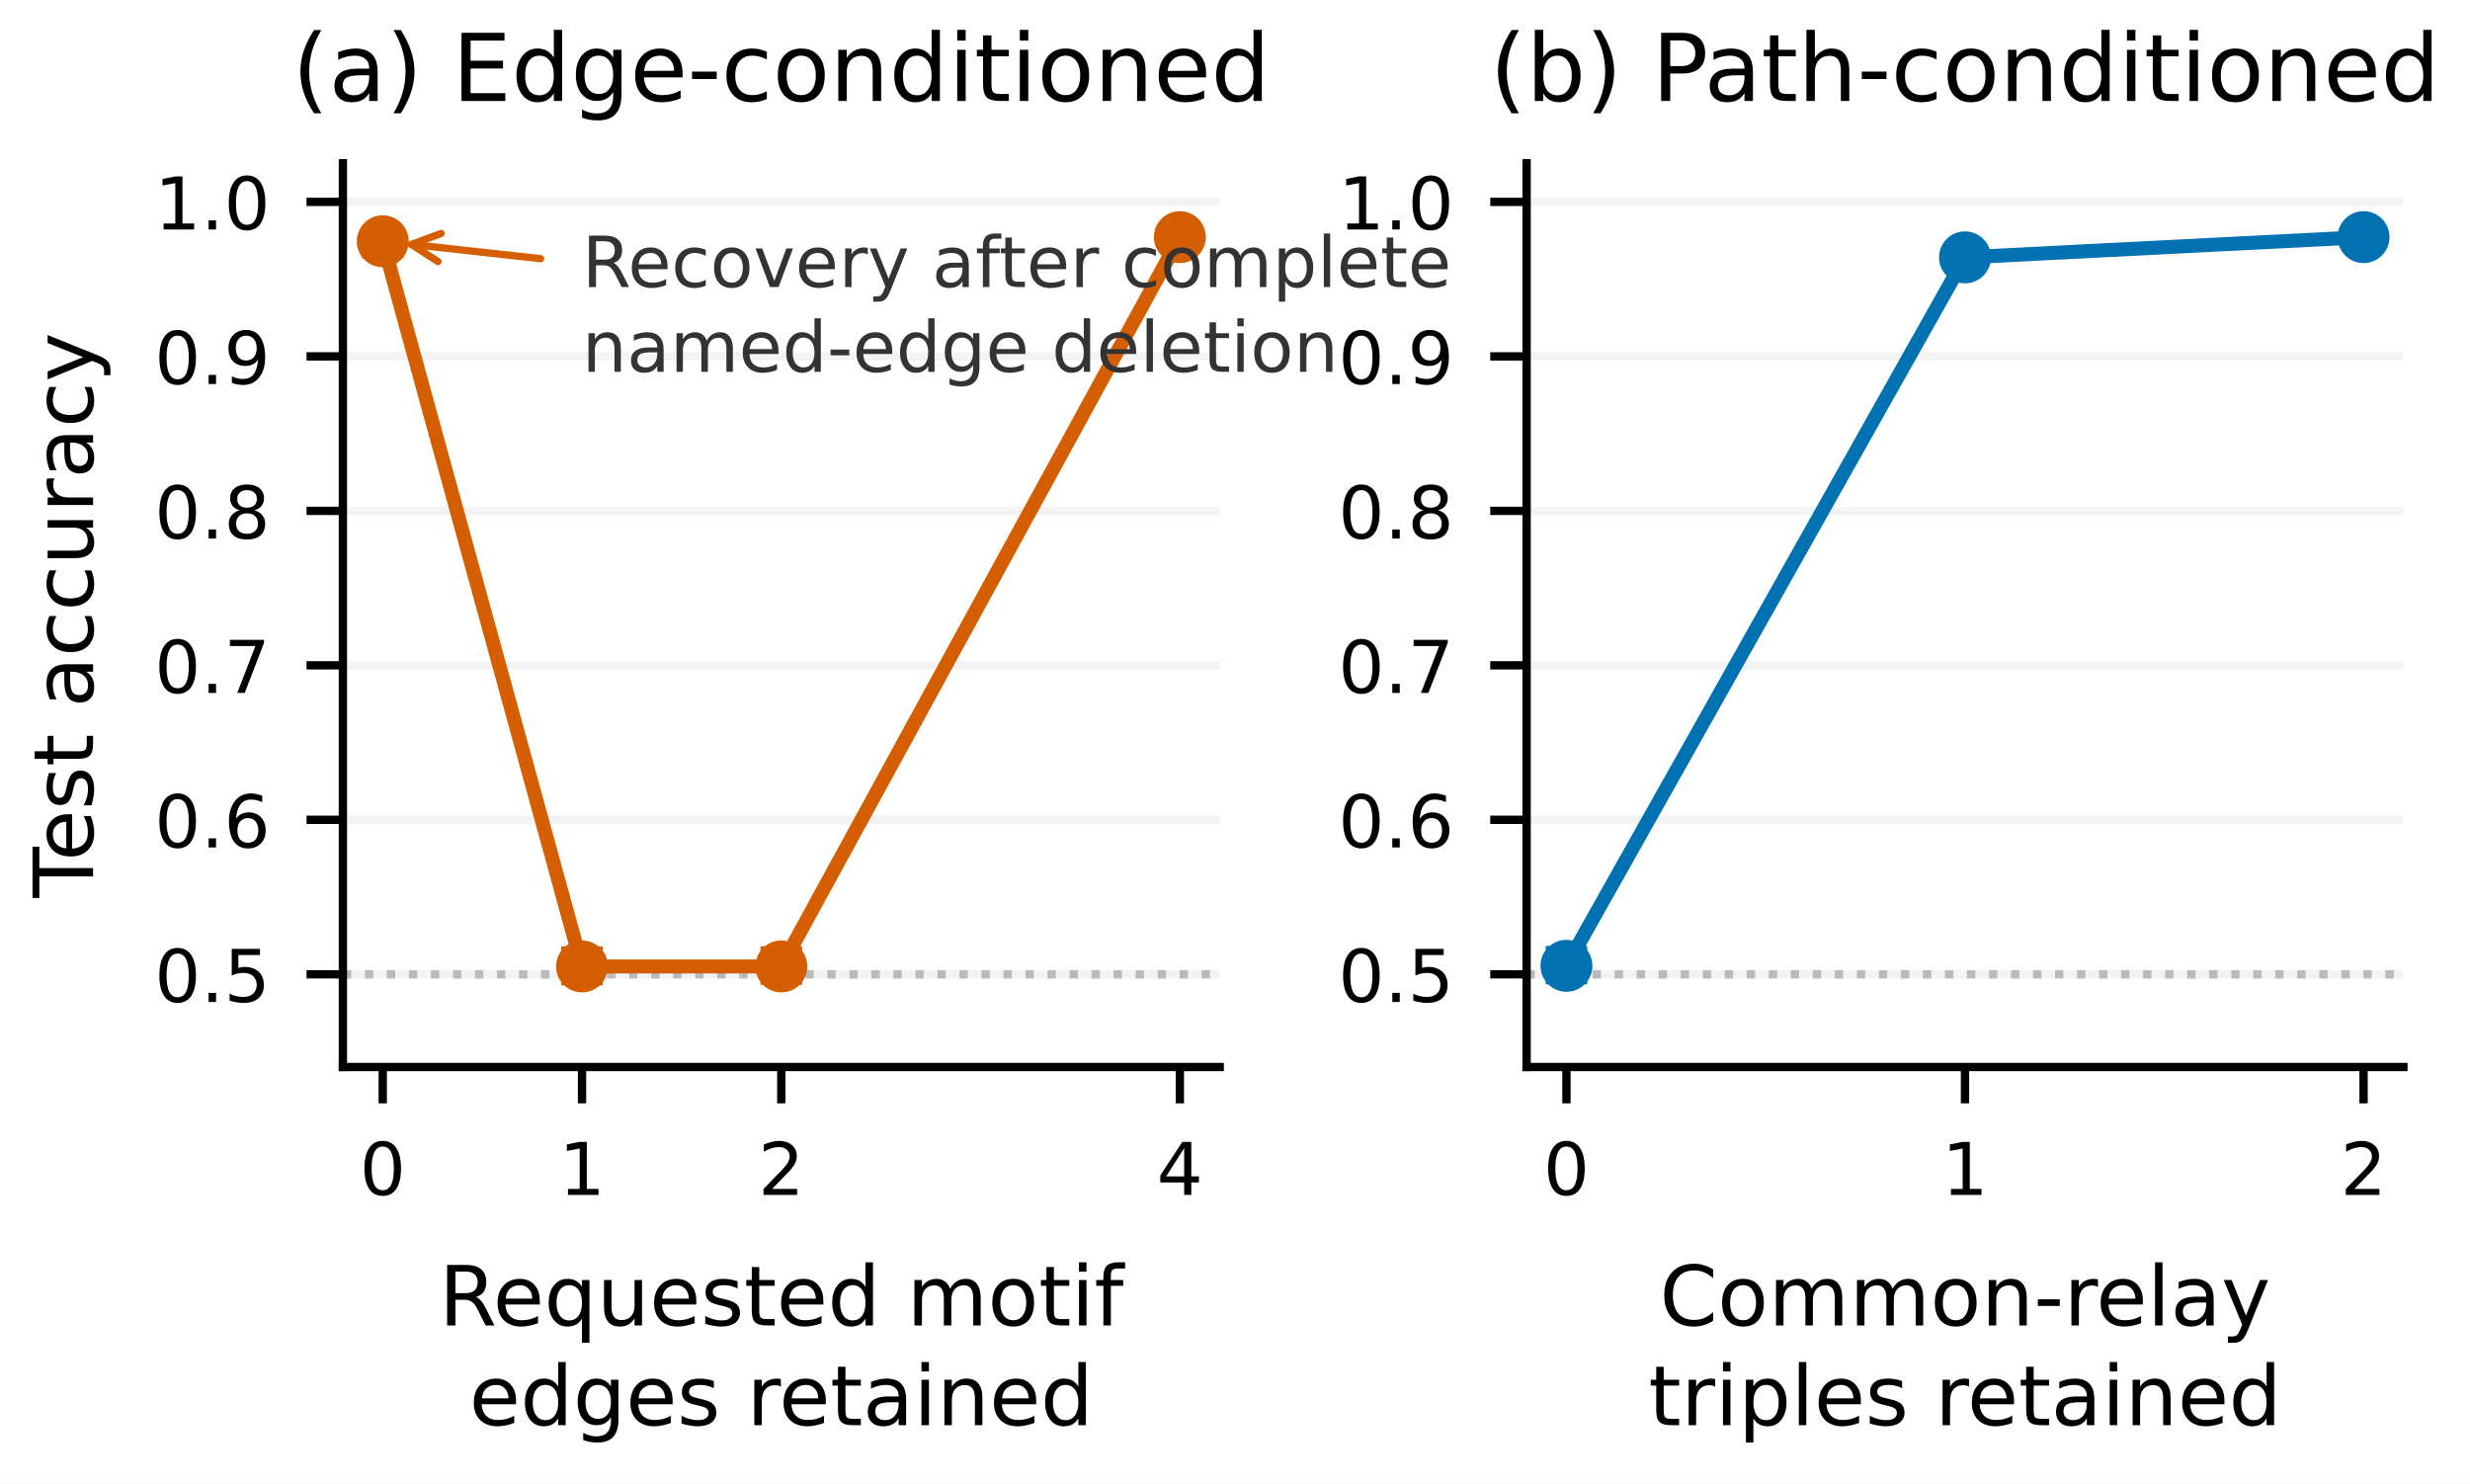
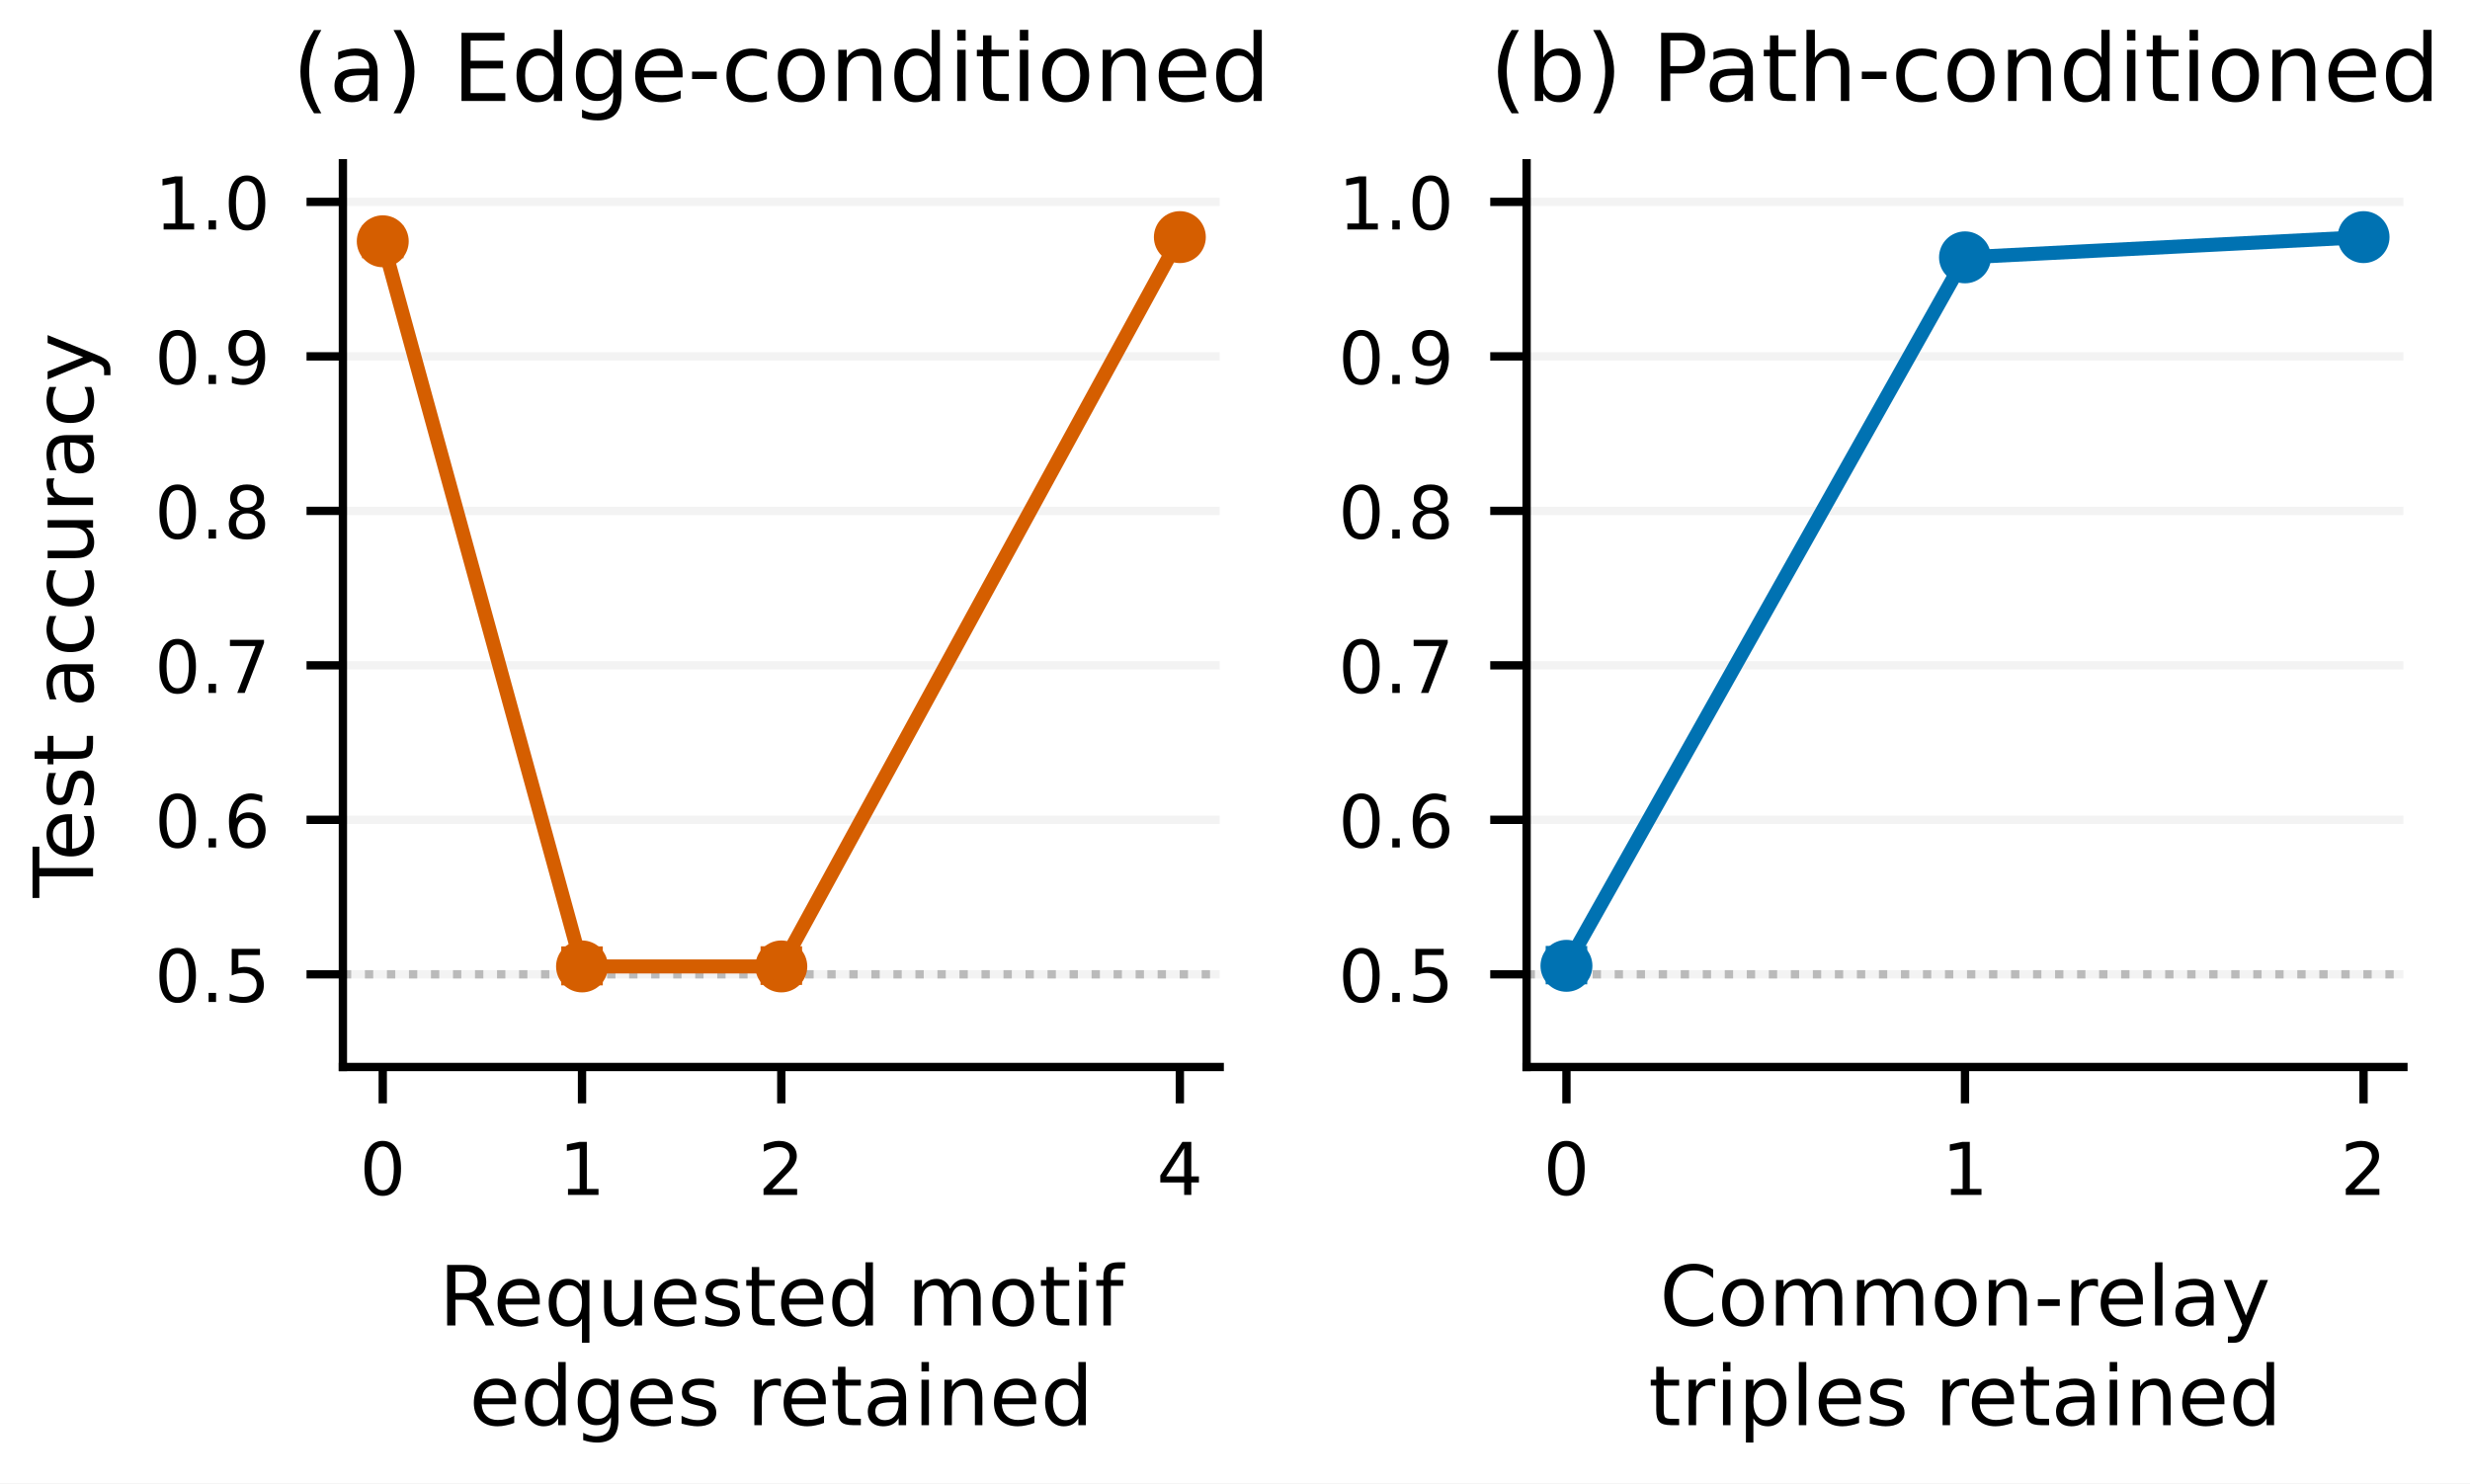
<svg xmlns="http://www.w3.org/2000/svg" xmlns:xlink="http://www.w3.org/1999/xlink" width="237.798pt" height="142.808pt" viewBox="0 0 237.798 142.808" version="1.1">
  <defs>
    <style type="text/css">*{stroke-linejoin: round; stroke-linecap: butt}</style>
  </defs>
  <g id="figure_1">
    <g id="patch_1">
      <path d="M 0 142.808  L 237.798 142.808  L 237.798 0  L 0 0  z " style="fill: #ffffff" />
    </g>
    <g id="axes_1">
      <g id="patch_2">
        <path d="M 33.012 102.723  L 117.427 102.723  L 117.427 15.719  L 33.012 15.719  z " style="fill: #ffffff" />
      </g>
      <g id="line2d_1">
-         <path d="M 33.012 93.8  L 117.427 93.8  " clip-path="url(#pa8a4998bc4)" style="fill: none; stroke-dasharray: 0.8,1.32; stroke-dashoffset: 0; stroke: #bbbbbb; stroke-width: 0.8" />
+         <path d="M 33.012 93.8  L 117.427 93.8  " clip-path="url(#pfe5680d1ae)" style="fill: none; stroke-dasharray: 0.8,1.32; stroke-dashoffset: 0; stroke: #bbbbbb; stroke-width: 0.8" />
      </g>
      <g id="matplotlib.axis_1">
        <g id="xtick_1">
          <g id="line2d_2">
            <defs>
-               <path id="m5ea8f1a9ad" d="M 0 0  L 0 3.5  " style="stroke: #000000; stroke-width: 0.8" />
+               <path id="me610dbc896" d="M 0 0  L 0 3.5  " style="stroke: #000000; stroke-width: 0.8" />
            </defs>
            <g>
-               <use xlink:href="#m5ea8f1a9ad" x="36.849" y="102.723" style="stroke: #000000; stroke-width: 0.8" />
+               <use xlink:href="#me610dbc896" x="36.849" y="102.723" style="stroke: #000000; stroke-width: 0.8" />
            </g>
          </g>
          <g id="text_1">
            <text style="font-size: 7px; font-family: 'DejaVu Sans'; text-anchor: middle" x="36.849" y="115.042" transform="rotate(-0 36.84922 115.0418)">0</text>
          </g>
        </g>
        <g id="xtick_2">
          <g id="line2d_3">
            <g>
-               <use xlink:href="#m5ea8f1a9ad" x="56.034" y="102.723" style="stroke: #000000; stroke-width: 0.8" />
+               <use xlink:href="#me610dbc896" x="56.034" y="102.723" style="stroke: #000000; stroke-width: 0.8" />
            </g>
          </g>
          <g id="text_2">
            <text style="font-size: 7px; font-family: 'DejaVu Sans'; text-anchor: middle" x="56.034" y="115.042" transform="rotate(-0 56.03436 115.0418)">1</text>
          </g>
        </g>
        <g id="xtick_3">
          <g id="line2d_4">
            <g>
-               <use xlink:href="#m5ea8f1a9ad" x="75.22" y="102.723" style="stroke: #000000; stroke-width: 0.8" />
+               <use xlink:href="#me610dbc896" x="75.22" y="102.723" style="stroke: #000000; stroke-width: 0.8" />
            </g>
          </g>
          <g id="text_3">
            <text style="font-size: 7px; font-family: 'DejaVu Sans'; text-anchor: middle" x="75.22" y="115.042" transform="rotate(-0 75.21951 115.0418)">2</text>
          </g>
        </g>
        <g id="xtick_4">
          <g id="line2d_5">
            <g>
-               <use xlink:href="#m5ea8f1a9ad" x="113.59" y="102.723" style="stroke: #000000; stroke-width: 0.8" />
+               <use xlink:href="#me610dbc896" x="113.59" y="102.723" style="stroke: #000000; stroke-width: 0.8" />
            </g>
          </g>
          <g id="text_4">
            <text style="font-size: 7px; font-family: 'DejaVu Sans'; text-anchor: middle" x="113.59" y="115.042" transform="rotate(-0 113.5898 115.0418)">4</text>
          </g>
        </g>
        <g id="text_5">
          <text style="font-size: 8px; font-family: 'DejaVu Sans'" transform="translate(42.26763 127.6029)">Requested motif</text>
          <text style="font-size: 8px; font-family: 'DejaVu Sans'" transform="translate(45.17951 137.2051)">edges retained</text>
        </g>
      </g>
      <g id="matplotlib.axis_2">
        <g id="ytick_1">
          <g id="line2d_6">
-             <path d="M 33.012 93.8  L 117.427 93.8  " clip-path="url(#pa8a4998bc4)" style="fill: none; stroke: #b0b0b0; stroke-opacity: 0.16; stroke-width: 0.8; stroke-linecap: square" />
+             <path d="M 33.012 93.8  L 117.427 93.8  " clip-path="url(#pfe5680d1ae)" style="fill: none; stroke: #b0b0b0; stroke-opacity: 0.16; stroke-width: 0.8; stroke-linecap: square" />
          </g>
          <g id="line2d_7">
            <defs>
-               <path id="mc6c88fe4d4" d="M 0 0  L -3.5 0  " style="stroke: #000000; stroke-width: 0.8" />
+               <path id="m4365050346" d="M 0 0  L -3.5 0  " style="stroke: #000000; stroke-width: 0.8" />
            </defs>
            <g>
-               <use xlink:href="#mc6c88fe4d4" x="33.012" y="93.8" style="stroke: #000000; stroke-width: 0.8" />
+               <use xlink:href="#m4365050346" x="33.012" y="93.8" style="stroke: #000000; stroke-width: 0.8" />
            </g>
          </g>
          <g id="text_6">
            <text style="font-size: 7px; font-family: 'DejaVu Sans'; text-anchor: end" x="26.012" y="96.459" transform="rotate(-0 26.01219 96.459)">0.5</text>
          </g>
        </g>
        <g id="ytick_2">
          <g id="line2d_8">
-             <path d="M 33.012 78.927  L 117.427 78.927  " clip-path="url(#pa8a4998bc4)" style="fill: none; stroke: #b0b0b0; stroke-opacity: 0.16; stroke-width: 0.8; stroke-linecap: square" />
+             <path d="M 33.012 78.927  L 117.427 78.927  " clip-path="url(#pfe5680d1ae)" style="fill: none; stroke: #b0b0b0; stroke-opacity: 0.16; stroke-width: 0.8; stroke-linecap: square" />
          </g>
          <g id="line2d_9">
            <g>
-               <use xlink:href="#mc6c88fe4d4" x="33.012" y="78.927" style="stroke: #000000; stroke-width: 0.8" />
+               <use xlink:href="#m4365050346" x="33.012" y="78.927" style="stroke: #000000; stroke-width: 0.8" />
            </g>
          </g>
          <g id="text_7">
            <text style="font-size: 7px; font-family: 'DejaVu Sans'; text-anchor: end" x="26.012" y="81.586" transform="rotate(-0 26.01219 81.58639)">0.6</text>
          </g>
        </g>
        <g id="ytick_3">
          <g id="line2d_10">
-             <path d="M 33.012 64.055  L 117.427 64.055  " clip-path="url(#pa8a4998bc4)" style="fill: none; stroke: #b0b0b0; stroke-opacity: 0.16; stroke-width: 0.8; stroke-linecap: square" />
+             <path d="M 33.012 64.055  L 117.427 64.055  " clip-path="url(#pfe5680d1ae)" style="fill: none; stroke: #b0b0b0; stroke-opacity: 0.16; stroke-width: 0.8; stroke-linecap: square" />
          </g>
          <g id="line2d_11">
            <g>
-               <use xlink:href="#mc6c88fe4d4" x="33.012" y="64.055" style="stroke: #000000; stroke-width: 0.8" />
+               <use xlink:href="#m4365050346" x="33.012" y="64.055" style="stroke: #000000; stroke-width: 0.8" />
            </g>
          </g>
          <g id="text_8">
            <text style="font-size: 7px; font-family: 'DejaVu Sans'; text-anchor: end" x="26.012" y="66.714" transform="rotate(-0 26.01219 66.71377)">0.7</text>
          </g>
        </g>
        <g id="ytick_4">
          <g id="line2d_12">
-             <path d="M 33.012 49.182  L 117.427 49.182  " clip-path="url(#pa8a4998bc4)" style="fill: none; stroke: #b0b0b0; stroke-opacity: 0.16; stroke-width: 0.8; stroke-linecap: square" />
+             <path d="M 33.012 49.182  L 117.427 49.182  " clip-path="url(#pfe5680d1ae)" style="fill: none; stroke: #b0b0b0; stroke-opacity: 0.16; stroke-width: 0.8; stroke-linecap: square" />
          </g>
          <g id="line2d_13">
            <g>
-               <use xlink:href="#mc6c88fe4d4" x="33.012" y="49.182" style="stroke: #000000; stroke-width: 0.8" />
+               <use xlink:href="#m4365050346" x="33.012" y="49.182" style="stroke: #000000; stroke-width: 0.8" />
            </g>
          </g>
          <g id="text_9">
            <text style="font-size: 7px; font-family: 'DejaVu Sans'; text-anchor: end" x="26.012" y="51.841" transform="rotate(-0 26.01219 51.84116)">0.8</text>
          </g>
        </g>
        <g id="ytick_5">
          <g id="line2d_14">
-             <path d="M 33.012 34.309  L 117.427 34.309  " clip-path="url(#pa8a4998bc4)" style="fill: none; stroke: #b0b0b0; stroke-opacity: 0.16; stroke-width: 0.8; stroke-linecap: square" />
+             <path d="M 33.012 34.309  L 117.427 34.309  " clip-path="url(#pfe5680d1ae)" style="fill: none; stroke: #b0b0b0; stroke-opacity: 0.16; stroke-width: 0.8; stroke-linecap: square" />
          </g>
          <g id="line2d_15">
            <g>
-               <use xlink:href="#mc6c88fe4d4" x="33.012" y="34.309" style="stroke: #000000; stroke-width: 0.8" />
+               <use xlink:href="#m4365050346" x="33.012" y="34.309" style="stroke: #000000; stroke-width: 0.8" />
            </g>
          </g>
          <g id="text_10">
            <text style="font-size: 7px; font-family: 'DejaVu Sans'; text-anchor: end" x="26.012" y="36.969" transform="rotate(-0 26.01219 36.96854)">0.9</text>
          </g>
        </g>
        <g id="ytick_6">
          <g id="line2d_16">
-             <path d="M 33.012 19.437  L 117.427 19.437  " clip-path="url(#pa8a4998bc4)" style="fill: none; stroke: #b0b0b0; stroke-opacity: 0.16; stroke-width: 0.8; stroke-linecap: square" />
+             <path d="M 33.012 19.437  L 117.427 19.437  " clip-path="url(#pfe5680d1ae)" style="fill: none; stroke: #b0b0b0; stroke-opacity: 0.16; stroke-width: 0.8; stroke-linecap: square" />
          </g>
          <g id="line2d_17">
            <g>
-               <use xlink:href="#mc6c88fe4d4" x="33.012" y="19.437" style="stroke: #000000; stroke-width: 0.8" />
+               <use xlink:href="#m4365050346" x="33.012" y="19.437" style="stroke: #000000; stroke-width: 0.8" />
            </g>
          </g>
          <g id="text_11">
            <text style="font-size: 7px; font-family: 'DejaVu Sans'; text-anchor: end" x="26.012" y="22.096" transform="rotate(-0 26.01219 22.09593)">1.0</text>
          </g>
        </g>
        <g id="text_12">
          <text style="font-size: 8px; font-family: 'DejaVu Sans'; text-anchor: middle" x="8.958" y="59.221" transform="rotate(-90 8.958125 59.22099)">Test accuracy</text>
        </g>
      </g>
      <g id="LineCollection_1">
-         <path d="M 36.849 24.36  L 36.849 22.233  " clip-path="url(#pa8a4998bc4)" style="fill: none; stroke: #d55e00; stroke-width: 0.8" />
-         <path d="M 56.034 94.365  L 56.034 91.614  " clip-path="url(#pa8a4998bc4)" style="fill: none; stroke: #d55e00; stroke-width: 0.8" />
-         <path d="M 75.22 94.32  L 75.22 91.599  " clip-path="url(#pa8a4998bc4)" style="fill: none; stroke: #d55e00; stroke-width: 0.8" />
-         <path d="M 113.59 23.497  L 113.59 22.114  " clip-path="url(#pa8a4998bc4)" style="fill: none; stroke: #d55e00; stroke-width: 0.8" />
+         <path d="M 36.849 24.36  L 36.849 22.233  " clip-path="url(#pfe5680d1ae)" style="fill: none; stroke: #d55e00; stroke-width: 0.8" />
+         <path d="M 56.034 94.365  L 56.034 91.614  " clip-path="url(#pfe5680d1ae)" style="fill: none; stroke: #d55e00; stroke-width: 0.8" />
+         <path d="M 75.22 94.32  L 75.22 91.599  " clip-path="url(#pfe5680d1ae)" style="fill: none; stroke: #d55e00; stroke-width: 0.8" />
+         <path d="M 113.59 23.497  L 113.59 22.114  " clip-path="url(#pfe5680d1ae)" style="fill: none; stroke: #d55e00; stroke-width: 0.8" />
      </g>
      <g id="line2d_18">
        <defs>
-           <path id="meb75e495bd" d="M 2 0  L -2 -0  " style="stroke: #d55e00" />
+           <path id="mec20d4010a" d="M 2 0  L -2 -0  " style="stroke: #d55e00" />
        </defs>
-         <g clip-path="url(#pa8a4998bc4)">
-           <use xlink:href="#meb75e495bd" x="36.849" y="24.36" style="fill: #d55e00; stroke: #d55e00" />
-           <use xlink:href="#meb75e495bd" x="56.034" y="94.365" style="fill: #d55e00; stroke: #d55e00" />
-           <use xlink:href="#meb75e495bd" x="75.22" y="94.32" style="fill: #d55e00; stroke: #d55e00" />
-           <use xlink:href="#meb75e495bd" x="113.59" y="23.497" style="fill: #d55e00; stroke: #d55e00" />
+         <g clip-path="url(#pfe5680d1ae)">
+           <use xlink:href="#mec20d4010a" x="36.849" y="24.36" style="fill: #d55e00; stroke: #d55e00" />
+           <use xlink:href="#mec20d4010a" x="56.034" y="94.365" style="fill: #d55e00; stroke: #d55e00" />
+           <use xlink:href="#mec20d4010a" x="75.22" y="94.32" style="fill: #d55e00; stroke: #d55e00" />
+           <use xlink:href="#mec20d4010a" x="113.59" y="23.497" style="fill: #d55e00; stroke: #d55e00" />
        </g>
      </g>
      <g id="line2d_19">
-         <g clip-path="url(#pa8a4998bc4)">
-           <use xlink:href="#meb75e495bd" x="36.849" y="22.233" style="fill: #d55e00; stroke: #d55e00" />
-           <use xlink:href="#meb75e495bd" x="56.034" y="91.614" style="fill: #d55e00; stroke: #d55e00" />
-           <use xlink:href="#meb75e495bd" x="75.22" y="91.599" style="fill: #d55e00; stroke: #d55e00" />
-           <use xlink:href="#meb75e495bd" x="113.59" y="22.114" style="fill: #d55e00; stroke: #d55e00" />
+         <g clip-path="url(#pfe5680d1ae)">
+           <use xlink:href="#mec20d4010a" x="36.849" y="22.233" style="fill: #d55e00; stroke: #d55e00" />
+           <use xlink:href="#mec20d4010a" x="56.034" y="91.614" style="fill: #d55e00; stroke: #d55e00" />
+           <use xlink:href="#mec20d4010a" x="75.22" y="91.599" style="fill: #d55e00; stroke: #d55e00" />
+           <use xlink:href="#mec20d4010a" x="113.59" y="22.114" style="fill: #d55e00; stroke: #d55e00" />
        </g>
      </g>
      <g id="line2d_20">
-         <path d="M 36.849 23.229  L 56.034 93.041  L 75.22 93.041  L 113.59 22.828  " clip-path="url(#pa8a4998bc4)" style="fill: none; stroke: #d55e00; stroke-width: 1.35; stroke-linecap: square" />
+         <path d="M 36.849 23.229  L 56.034 93.041  L 75.22 93.041  L 113.59 22.828  " clip-path="url(#pfe5680d1ae)" style="fill: none; stroke: #d55e00; stroke-width: 1.35; stroke-linecap: square" />
        <defs>
-           <path id="mc18304b88e" d="M 0 2  C 0.53 2 1.039 1.789 1.414 1.414  C 1.789 1.039 2 0.53 2 0  C 2 -0.53 1.789 -1.039 1.414 -1.414  C 1.039 -1.789 0.53 -2 0 -2  C -0.53 -2 -1.039 -1.789 -1.414 -1.414  C -1.789 -1.039 -2 -0.53 -2 0  C -2 0.53 -1.789 1.039 -1.414 1.414  C -1.039 1.789 -0.53 2 0 2  z " style="stroke: #d55e00" />
+           <path id="m91709ad49d" d="M 0 2  C 0.53 2 1.039 1.789 1.414 1.414  C 1.789 1.039 2 0.53 2 0  C 2 -0.53 1.789 -1.039 1.414 -1.414  C 1.039 -1.789 0.53 -2 0 -2  C -0.53 -2 -1.039 -1.789 -1.414 -1.414  C -1.789 -1.039 -2 -0.53 -2 0  C -2 0.53 -1.789 1.039 -1.414 1.414  C -1.039 1.789 -0.53 2 0 2  z " style="stroke: #d55e00" />
        </defs>
-         <g clip-path="url(#pa8a4998bc4)">
-           <use xlink:href="#mc18304b88e" x="36.849" y="23.229" style="fill: #d55e00; stroke: #d55e00" />
-           <use xlink:href="#mc18304b88e" x="56.034" y="93.041" style="fill: #d55e00; stroke: #d55e00" />
-           <use xlink:href="#mc18304b88e" x="75.22" y="93.041" style="fill: #d55e00; stroke: #d55e00" />
-           <use xlink:href="#mc18304b88e" x="113.59" y="22.828" style="fill: #d55e00; stroke: #d55e00" />
+         <g clip-path="url(#pfe5680d1ae)">
+           <use xlink:href="#m91709ad49d" x="36.849" y="23.229" style="fill: #d55e00; stroke: #d55e00" />
+           <use xlink:href="#m91709ad49d" x="56.034" y="93.041" style="fill: #d55e00; stroke: #d55e00" />
+           <use xlink:href="#m91709ad49d" x="75.22" y="93.041" style="fill: #d55e00; stroke: #d55e00" />
+           <use xlink:href="#m91709ad49d" x="113.59" y="22.828" style="fill: #d55e00; stroke: #d55e00" />
        </g>
      </g>
      <g id="patch_3">
        <path d="M 33.012 102.723  L 33.012 15.719  " style="fill: none; stroke: #000000; stroke-width: 0.8; stroke-linejoin: miter; stroke-linecap: square" />
      </g>
      <g id="patch_4">
        <path d="M 33.012 102.723  L 117.427 102.723  " style="fill: none; stroke: #000000; stroke-width: 0.8; stroke-linejoin: miter; stroke-linecap: square" />
      </g>
-       <g id="patch_5">
-         <path d="M 52.05 24.903  Q 45.442 24.175 39.613 23.533  " style="fill: none; stroke: #d55e00; stroke-width: 0.7; stroke-linecap: round" />
-         <path d="M 42.167 25.183  L 39.613 23.533  L 42.465 22.479  " style="fill: none; stroke: #d55e00; stroke-width: 0.7; stroke-linecap: round" />
-       </g>
      <g id="text_13">
-         <text style="font-size: 6.8px; font-family: 'DejaVu Sans'; fill: #333333" transform="translate(56.03436 27.63477)">Recovery after complete</text>
-         <text style="font-size: 6.8px; font-family: 'DejaVu Sans'; fill: #333333" transform="translate(56.03436 35.79662)">named-edge deletion</text>
-       </g>
-       <g id="text_14">
        <text style="font-size: 9px; font-family: 'DejaVu Sans'; text-anchor: middle" x="75.22" y="9.719" transform="rotate(-0 75.21951 9.718594)">(a) Edge-conditioned</text>
      </g>
    </g>
    <g id="axes_2">
-       <g id="patch_6">
+       <g id="patch_5">
        <path d="M 146.972 102.723  L 231.387 102.723  L 231.387 15.719  L 146.972 15.719  z " style="fill: #ffffff" />
      </g>
      <g id="line2d_21">
-         <path d="M 146.972 93.8  L 231.387 93.8  " clip-path="url(#p4f7bcbe5f2)" style="fill: none; stroke-dasharray: 0.8,1.32; stroke-dashoffset: 0; stroke: #bbbbbb; stroke-width: 0.8" />
+         <path d="M 146.972 93.8  L 231.387 93.8  " clip-path="url(#p229c67ec4b)" style="fill: none; stroke-dasharray: 0.8,1.32; stroke-dashoffset: 0; stroke: #bbbbbb; stroke-width: 0.8" />
      </g>
      <g id="matplotlib.axis_3">
        <g id="xtick_5">
          <g id="line2d_22">
            <g>
-               <use xlink:href="#m5ea8f1a9ad" x="150.809" y="102.723" style="stroke: #000000; stroke-width: 0.8" />
-             </g>
-           </g>
-           <g id="text_15">
+               <use xlink:href="#me610dbc896" x="150.809" y="102.723" style="stroke: #000000; stroke-width: 0.8" />
+             </g>
+           </g>
+           <g id="text_14">
            <text style="font-size: 7px; font-family: 'DejaVu Sans'; text-anchor: middle" x="150.809" y="115.042" transform="rotate(-0 150.809 115.0418)">0</text>
          </g>
        </g>
        <g id="xtick_6">
          <g id="line2d_23">
            <g>
-               <use xlink:href="#m5ea8f1a9ad" x="189.179" y="102.723" style="stroke: #000000; stroke-width: 0.8" />
-             </g>
-           </g>
-           <g id="text_16">
+               <use xlink:href="#me610dbc896" x="189.179" y="102.723" style="stroke: #000000; stroke-width: 0.8" />
+             </g>
+           </g>
+           <g id="text_15">
            <text style="font-size: 7px; font-family: 'DejaVu Sans'; text-anchor: middle" x="189.179" y="115.042" transform="rotate(-0 189.1793 115.0418)">1</text>
          </g>
        </g>
        <g id="xtick_7">
          <g id="line2d_24">
            <g>
-               <use xlink:href="#m5ea8f1a9ad" x="227.55" y="102.723" style="stroke: #000000; stroke-width: 0.8" />
-             </g>
-           </g>
-           <g id="text_17">
+               <use xlink:href="#me610dbc896" x="227.55" y="102.723" style="stroke: #000000; stroke-width: 0.8" />
+             </g>
+           </g>
+           <g id="text_16">
            <text style="font-size: 7px; font-family: 'DejaVu Sans'; text-anchor: middle" x="227.55" y="115.042" transform="rotate(-0 227.5496 115.0418)">2</text>
          </g>
        </g>
-         <g id="text_18">
+         <g id="text_17">
          <text style="font-size: 8px; font-family: 'DejaVu Sans'" transform="translate(159.773 127.6029)">Common-relay</text>
          <text style="font-size: 8px; font-family: 'DejaVu Sans'" transform="translate(158.7049 137.2051)">triples retained</text>
        </g>
      </g>
      <g id="matplotlib.axis_4">
        <g id="ytick_7">
          <g id="line2d_25">
-             <path d="M 146.972 93.8  L 231.387 93.8  " clip-path="url(#p4f7bcbe5f2)" style="fill: none; stroke: #b0b0b0; stroke-opacity: 0.16; stroke-width: 0.8; stroke-linecap: square" />
+             <path d="M 146.972 93.8  L 231.387 93.8  " clip-path="url(#p229c67ec4b)" style="fill: none; stroke: #b0b0b0; stroke-opacity: 0.16; stroke-width: 0.8; stroke-linecap: square" />
          </g>
          <g id="line2d_26">
            <g>
-               <use xlink:href="#mc6c88fe4d4" x="146.972" y="93.8" style="stroke: #000000; stroke-width: 0.8" />
-             </g>
-           </g>
-           <g id="text_19">
+               <use xlink:href="#m4365050346" x="146.972" y="93.8" style="stroke: #000000; stroke-width: 0.8" />
+             </g>
+           </g>
+           <g id="text_18">
            <text style="font-size: 7px; font-family: 'DejaVu Sans'; text-anchor: end" x="139.972" y="96.459" transform="rotate(-0 139.9719 96.459)">0.5</text>
          </g>
        </g>
        <g id="ytick_8">
          <g id="line2d_27">
-             <path d="M 146.972 78.927  L 231.387 78.927  " clip-path="url(#p4f7bcbe5f2)" style="fill: none; stroke: #b0b0b0; stroke-opacity: 0.16; stroke-width: 0.8; stroke-linecap: square" />
+             <path d="M 146.972 78.927  L 231.387 78.927  " clip-path="url(#p229c67ec4b)" style="fill: none; stroke: #b0b0b0; stroke-opacity: 0.16; stroke-width: 0.8; stroke-linecap: square" />
          </g>
          <g id="line2d_28">
            <g>
-               <use xlink:href="#mc6c88fe4d4" x="146.972" y="78.927" style="stroke: #000000; stroke-width: 0.8" />
-             </g>
-           </g>
-           <g id="text_20">
+               <use xlink:href="#m4365050346" x="146.972" y="78.927" style="stroke: #000000; stroke-width: 0.8" />
+             </g>
+           </g>
+           <g id="text_19">
            <text style="font-size: 7px; font-family: 'DejaVu Sans'; text-anchor: end" x="139.972" y="81.586" transform="rotate(-0 139.9719 81.58639)">0.6</text>
          </g>
        </g>
        <g id="ytick_9">
          <g id="line2d_29">
-             <path d="M 146.972 64.055  L 231.387 64.055  " clip-path="url(#p4f7bcbe5f2)" style="fill: none; stroke: #b0b0b0; stroke-opacity: 0.16; stroke-width: 0.8; stroke-linecap: square" />
+             <path d="M 146.972 64.055  L 231.387 64.055  " clip-path="url(#p229c67ec4b)" style="fill: none; stroke: #b0b0b0; stroke-opacity: 0.16; stroke-width: 0.8; stroke-linecap: square" />
          </g>
          <g id="line2d_30">
            <g>
-               <use xlink:href="#mc6c88fe4d4" x="146.972" y="64.055" style="stroke: #000000; stroke-width: 0.8" />
-             </g>
-           </g>
-           <g id="text_21">
+               <use xlink:href="#m4365050346" x="146.972" y="64.055" style="stroke: #000000; stroke-width: 0.8" />
+             </g>
+           </g>
+           <g id="text_20">
            <text style="font-size: 7px; font-family: 'DejaVu Sans'; text-anchor: end" x="139.972" y="66.714" transform="rotate(-0 139.9719 66.71377)">0.7</text>
          </g>
        </g>
        <g id="ytick_10">
          <g id="line2d_31">
-             <path d="M 146.972 49.182  L 231.387 49.182  " clip-path="url(#p4f7bcbe5f2)" style="fill: none; stroke: #b0b0b0; stroke-opacity: 0.16; stroke-width: 0.8; stroke-linecap: square" />
+             <path d="M 146.972 49.182  L 231.387 49.182  " clip-path="url(#p229c67ec4b)" style="fill: none; stroke: #b0b0b0; stroke-opacity: 0.16; stroke-width: 0.8; stroke-linecap: square" />
          </g>
          <g id="line2d_32">
            <g>
-               <use xlink:href="#mc6c88fe4d4" x="146.972" y="49.182" style="stroke: #000000; stroke-width: 0.8" />
-             </g>
-           </g>
-           <g id="text_22">
+               <use xlink:href="#m4365050346" x="146.972" y="49.182" style="stroke: #000000; stroke-width: 0.8" />
+             </g>
+           </g>
+           <g id="text_21">
            <text style="font-size: 7px; font-family: 'DejaVu Sans'; text-anchor: end" x="139.972" y="51.841" transform="rotate(-0 139.9719 51.84116)">0.8</text>
          </g>
        </g>
        <g id="ytick_11">
          <g id="line2d_33">
-             <path d="M 146.972 34.309  L 231.387 34.309  " clip-path="url(#p4f7bcbe5f2)" style="fill: none; stroke: #b0b0b0; stroke-opacity: 0.16; stroke-width: 0.8; stroke-linecap: square" />
+             <path d="M 146.972 34.309  L 231.387 34.309  " clip-path="url(#p229c67ec4b)" style="fill: none; stroke: #b0b0b0; stroke-opacity: 0.16; stroke-width: 0.8; stroke-linecap: square" />
          </g>
          <g id="line2d_34">
            <g>
-               <use xlink:href="#mc6c88fe4d4" x="146.972" y="34.309" style="stroke: #000000; stroke-width: 0.8" />
-             </g>
-           </g>
-           <g id="text_23">
+               <use xlink:href="#m4365050346" x="146.972" y="34.309" style="stroke: #000000; stroke-width: 0.8" />
+             </g>
+           </g>
+           <g id="text_22">
            <text style="font-size: 7px; font-family: 'DejaVu Sans'; text-anchor: end" x="139.972" y="36.969" transform="rotate(-0 139.9719 36.96854)">0.9</text>
          </g>
        </g>
        <g id="ytick_12">
          <g id="line2d_35">
-             <path d="M 146.972 19.437  L 231.387 19.437  " clip-path="url(#p4f7bcbe5f2)" style="fill: none; stroke: #b0b0b0; stroke-opacity: 0.16; stroke-width: 0.8; stroke-linecap: square" />
+             <path d="M 146.972 19.437  L 231.387 19.437  " clip-path="url(#p229c67ec4b)" style="fill: none; stroke: #b0b0b0; stroke-opacity: 0.16; stroke-width: 0.8; stroke-linecap: square" />
          </g>
          <g id="line2d_36">
            <g>
-               <use xlink:href="#mc6c88fe4d4" x="146.972" y="19.437" style="stroke: #000000; stroke-width: 0.8" />
-             </g>
-           </g>
-           <g id="text_24">
+               <use xlink:href="#m4365050346" x="146.972" y="19.437" style="stroke: #000000; stroke-width: 0.8" />
+             </g>
+           </g>
+           <g id="text_23">
            <text style="font-size: 7px; font-family: 'DejaVu Sans'; text-anchor: end" x="139.972" y="22.096" transform="rotate(-0 139.9719 22.09593)">1.0</text>
          </g>
        </g>
      </g>
      <g id="LineCollection_2">
-         <path d="M 150.809 94.261  L 150.809 91.569  " clip-path="url(#p4f7bcbe5f2)" style="fill: none; stroke: #0072b2; stroke-width: 0.8" />
-         <path d="M 189.179 25.564  L 189.179 24.003  " clip-path="url(#p4f7bcbe5f2)" style="fill: none; stroke: #0072b2; stroke-width: 0.8" />
-         <path d="M 227.55 23.497  L 227.55 22.114  " clip-path="url(#p4f7bcbe5f2)" style="fill: none; stroke: #0072b2; stroke-width: 0.8" />
+         <path d="M 150.809 94.261  L 150.809 91.569  " clip-path="url(#p229c67ec4b)" style="fill: none; stroke: #0072b2; stroke-width: 0.8" />
+         <path d="M 189.179 25.564  L 189.179 24.003  " clip-path="url(#p229c67ec4b)" style="fill: none; stroke: #0072b2; stroke-width: 0.8" />
+         <path d="M 227.55 23.497  L 227.55 22.114  " clip-path="url(#p229c67ec4b)" style="fill: none; stroke: #0072b2; stroke-width: 0.8" />
      </g>
      <g id="line2d_37">
        <defs>
-           <path id="m4c00fa308b" d="M 2 0  L -2 -0  " style="stroke: #0072b2" />
+           <path id="md44e592e6a" d="M 2 0  L -2 -0  " style="stroke: #0072b2" />
        </defs>
-         <g clip-path="url(#p4f7bcbe5f2)">
-           <use xlink:href="#m4c00fa308b" x="150.809" y="94.261" style="fill: #0072b2; stroke: #0072b2" />
-           <use xlink:href="#m4c00fa308b" x="189.179" y="25.564" style="fill: #0072b2; stroke: #0072b2" />
-           <use xlink:href="#m4c00fa308b" x="227.55" y="23.497" style="fill: #0072b2; stroke: #0072b2" />
+         <g clip-path="url(#p229c67ec4b)">
+           <use xlink:href="#md44e592e6a" x="150.809" y="94.261" style="fill: #0072b2; stroke: #0072b2" />
+           <use xlink:href="#md44e592e6a" x="189.179" y="25.564" style="fill: #0072b2; stroke: #0072b2" />
+           <use xlink:href="#md44e592e6a" x="227.55" y="23.497" style="fill: #0072b2; stroke: #0072b2" />
        </g>
      </g>
      <g id="line2d_38">
-         <g clip-path="url(#p4f7bcbe5f2)">
-           <use xlink:href="#m4c00fa308b" x="150.809" y="91.569" style="fill: #0072b2; stroke: #0072b2" />
-           <use xlink:href="#m4c00fa308b" x="189.179" y="24.003" style="fill: #0072b2; stroke: #0072b2" />
-           <use xlink:href="#m4c00fa308b" x="227.55" y="22.114" style="fill: #0072b2; stroke: #0072b2" />
+         <g clip-path="url(#p229c67ec4b)">
+           <use xlink:href="#md44e592e6a" x="150.809" y="91.569" style="fill: #0072b2; stroke: #0072b2" />
+           <use xlink:href="#md44e592e6a" x="189.179" y="24.003" style="fill: #0072b2; stroke: #0072b2" />
+           <use xlink:href="#md44e592e6a" x="227.55" y="22.114" style="fill: #0072b2; stroke: #0072b2" />
        </g>
      </g>
      <g id="line2d_39">
-         <path d="M 150.809 92.982  L 189.179 24.776  L 227.55 22.828  " clip-path="url(#p4f7bcbe5f2)" style="fill: none; stroke: #0072b2; stroke-width: 1.35; stroke-linecap: square" />
+         <path d="M 150.809 92.982  L 189.179 24.776  L 227.55 22.828  " clip-path="url(#p229c67ec4b)" style="fill: none; stroke: #0072b2; stroke-width: 1.35; stroke-linecap: square" />
        <defs>
-           <path id="mf782b2d8a9" d="M 0 2  C 0.53 2 1.039 1.789 1.414 1.414  C 1.789 1.039 2 0.53 2 0  C 2 -0.53 1.789 -1.039 1.414 -1.414  C 1.039 -1.789 0.53 -2 0 -2  C -0.53 -2 -1.039 -1.789 -1.414 -1.414  C -1.789 -1.039 -2 -0.53 -2 0  C -2 0.53 -1.789 1.039 -1.414 1.414  C -1.039 1.789 -0.53 2 0 2  z " style="stroke: #0072b2" />
+           <path id="mdf9f0d2aa9" d="M 0 2  C 0.53 2 1.039 1.789 1.414 1.414  C 1.789 1.039 2 0.53 2 0  C 2 -0.53 1.789 -1.039 1.414 -1.414  C 1.039 -1.789 0.53 -2 0 -2  C -0.53 -2 -1.039 -1.789 -1.414 -1.414  C -1.789 -1.039 -2 -0.53 -2 0  C -2 0.53 -1.789 1.039 -1.414 1.414  C -1.039 1.789 -0.53 2 0 2  z " style="stroke: #0072b2" />
        </defs>
-         <g clip-path="url(#p4f7bcbe5f2)">
-           <use xlink:href="#mf782b2d8a9" x="150.809" y="92.982" style="fill: #0072b2; stroke: #0072b2" />
-           <use xlink:href="#mf782b2d8a9" x="189.179" y="24.776" style="fill: #0072b2; stroke: #0072b2" />
-           <use xlink:href="#mf782b2d8a9" x="227.55" y="22.828" style="fill: #0072b2; stroke: #0072b2" />
-         </g>
+         <g clip-path="url(#p229c67ec4b)">
+           <use xlink:href="#mdf9f0d2aa9" x="150.809" y="92.982" style="fill: #0072b2; stroke: #0072b2" />
+           <use xlink:href="#mdf9f0d2aa9" x="189.179" y="24.776" style="fill: #0072b2; stroke: #0072b2" />
+           <use xlink:href="#mdf9f0d2aa9" x="227.55" y="22.828" style="fill: #0072b2; stroke: #0072b2" />
+         </g>
+       </g>
+       <g id="patch_6">
+         <path d="M 146.972 102.723  L 146.972 15.719  " style="fill: none; stroke: #000000; stroke-width: 0.8; stroke-linejoin: miter; stroke-linecap: square" />
      </g>
      <g id="patch_7">
-         <path d="M 146.972 102.723  L 146.972 15.719  " style="fill: none; stroke: #000000; stroke-width: 0.8; stroke-linejoin: miter; stroke-linecap: square" />
-       </g>
-       <g id="patch_8">
        <path d="M 146.972 102.723  L 231.387 102.723  " style="fill: none; stroke: #000000; stroke-width: 0.8; stroke-linejoin: miter; stroke-linecap: square" />
      </g>
-       <g id="text_25">
+       <g id="text_24">
        <text style="font-size: 9px; font-family: 'DejaVu Sans'; text-anchor: middle" x="189.179" y="9.719" transform="rotate(-0 189.1793 9.718594)">(b) Path-conditioned</text>
      </g>
    </g>
  </g>
  <defs>
-     <clipPath id="pa8a4998bc4">
+     <clipPath id="pfe5680d1ae">
      <rect x="33.012" y="15.719" width="84.415" height="87.005" />
    </clipPath>
-     <clipPath id="p4f7bcbe5f2">
+     <clipPath id="p229c67ec4b">
      <rect x="146.972" y="15.719" width="84.415" height="87.005" />
    </clipPath>
  </defs>
</svg>
